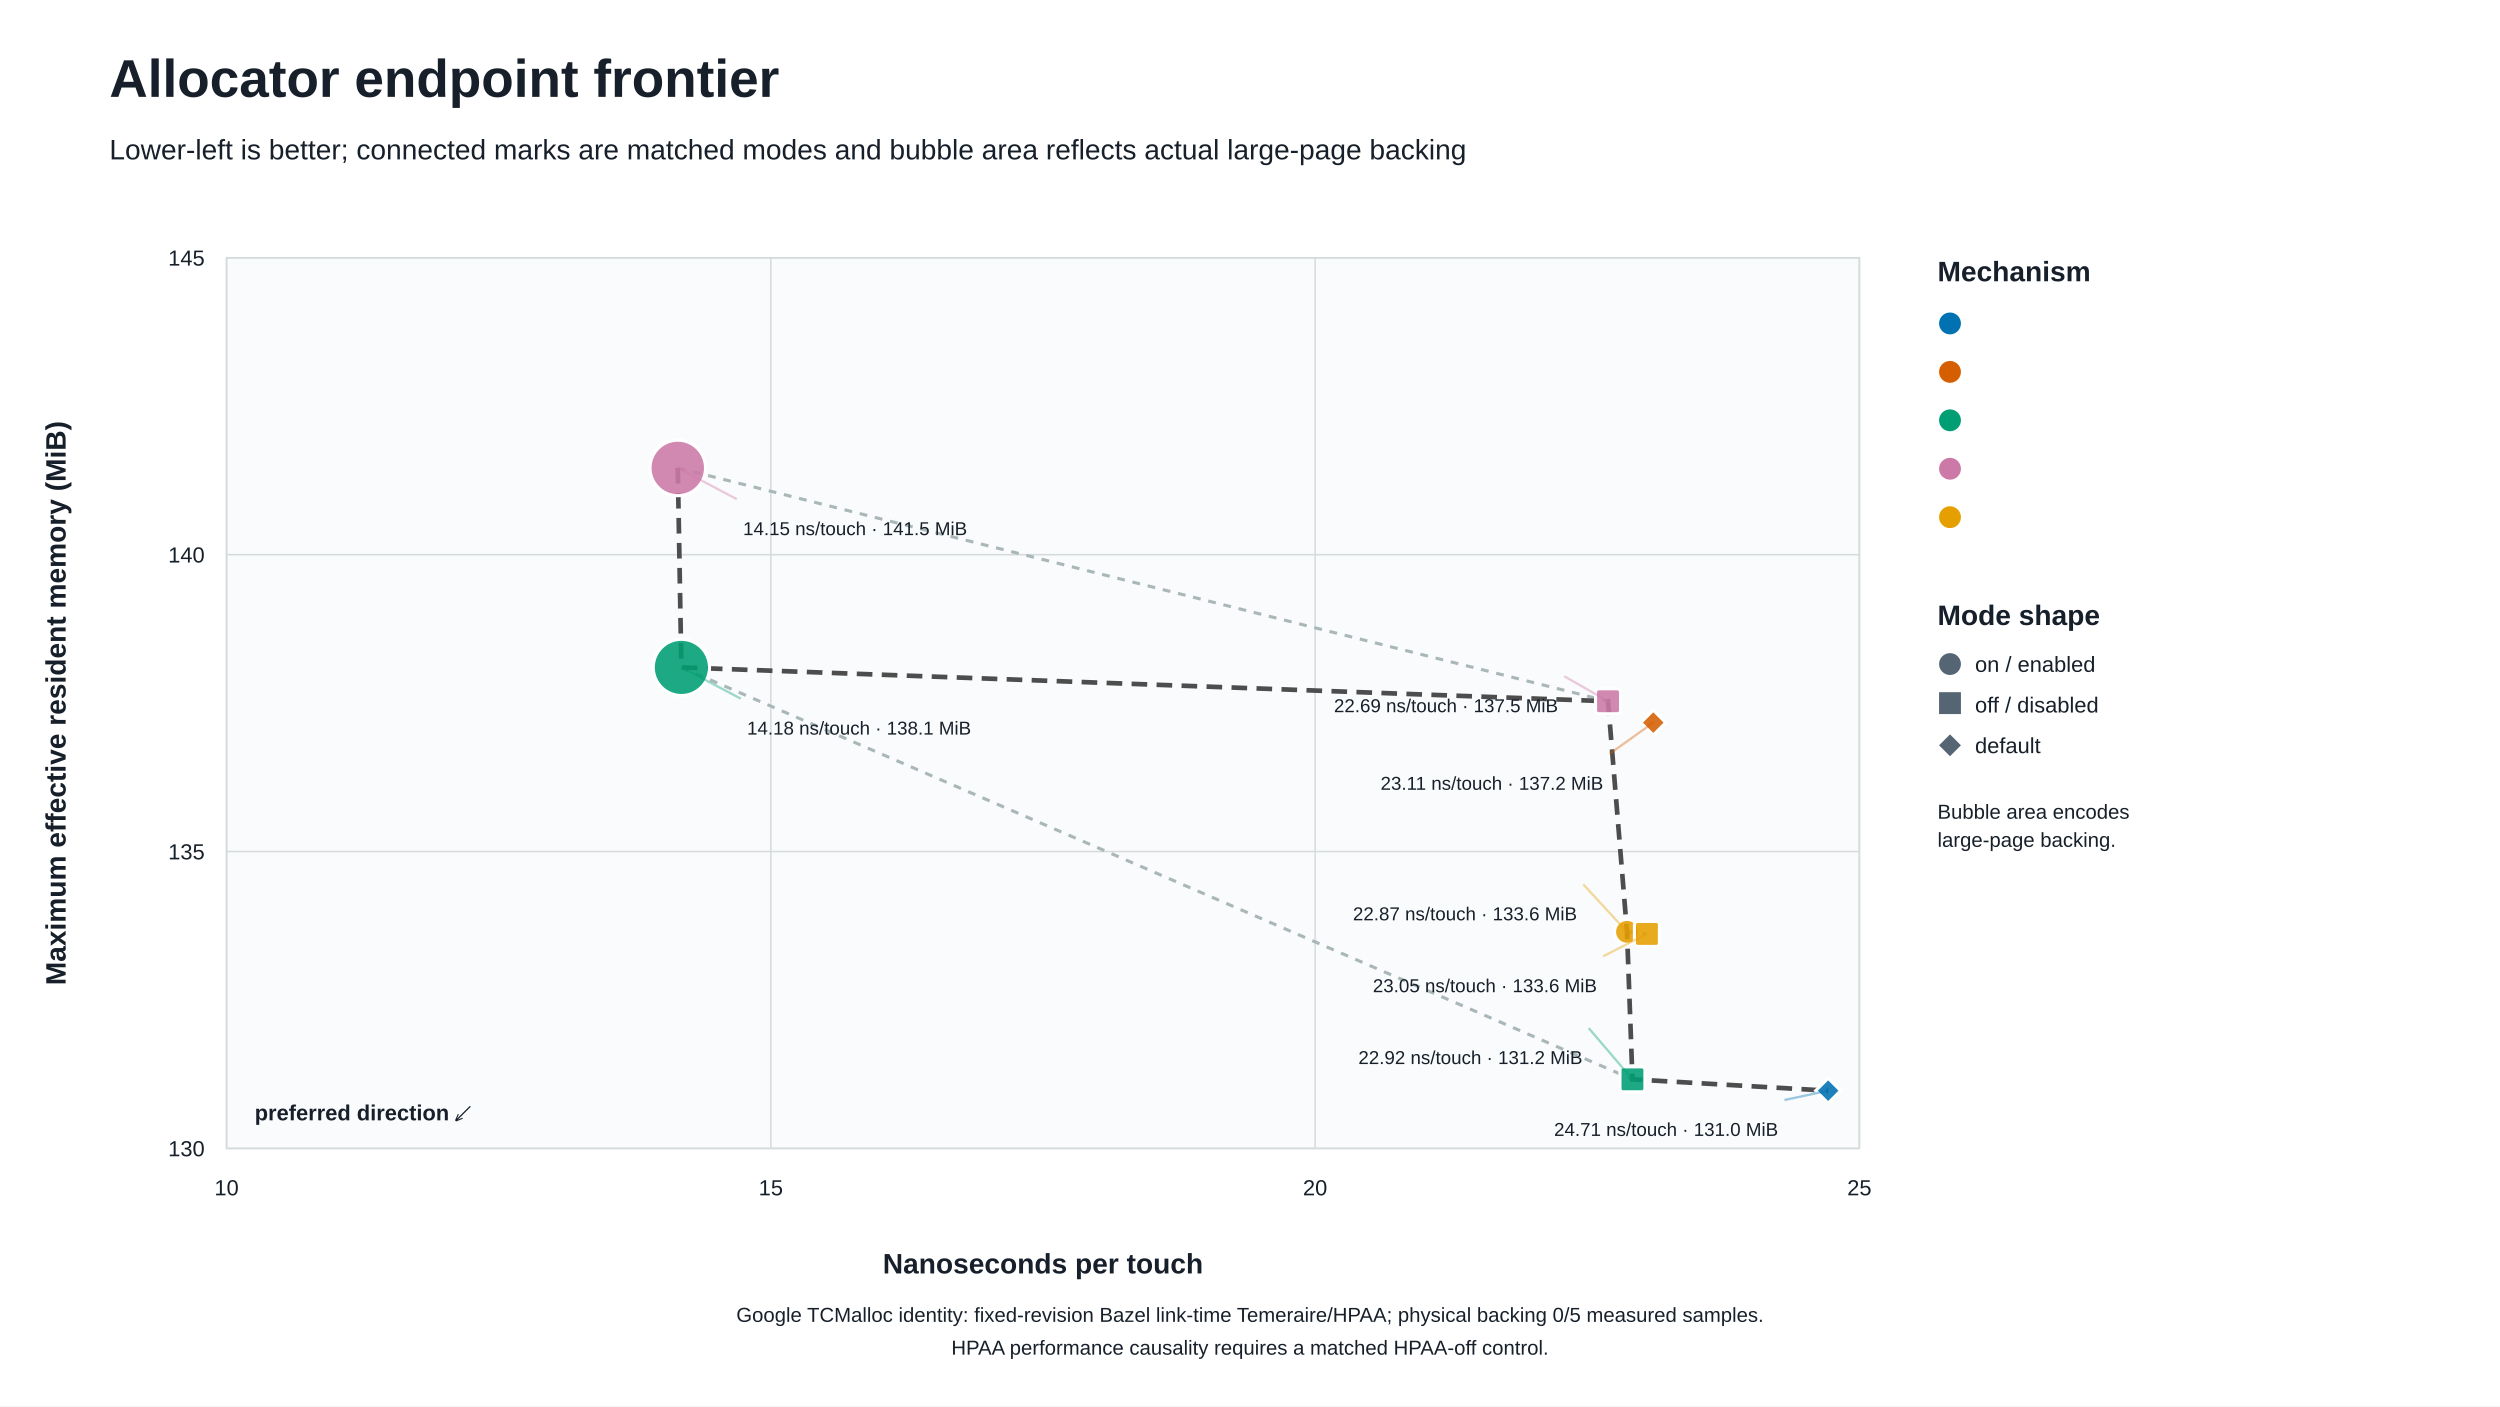
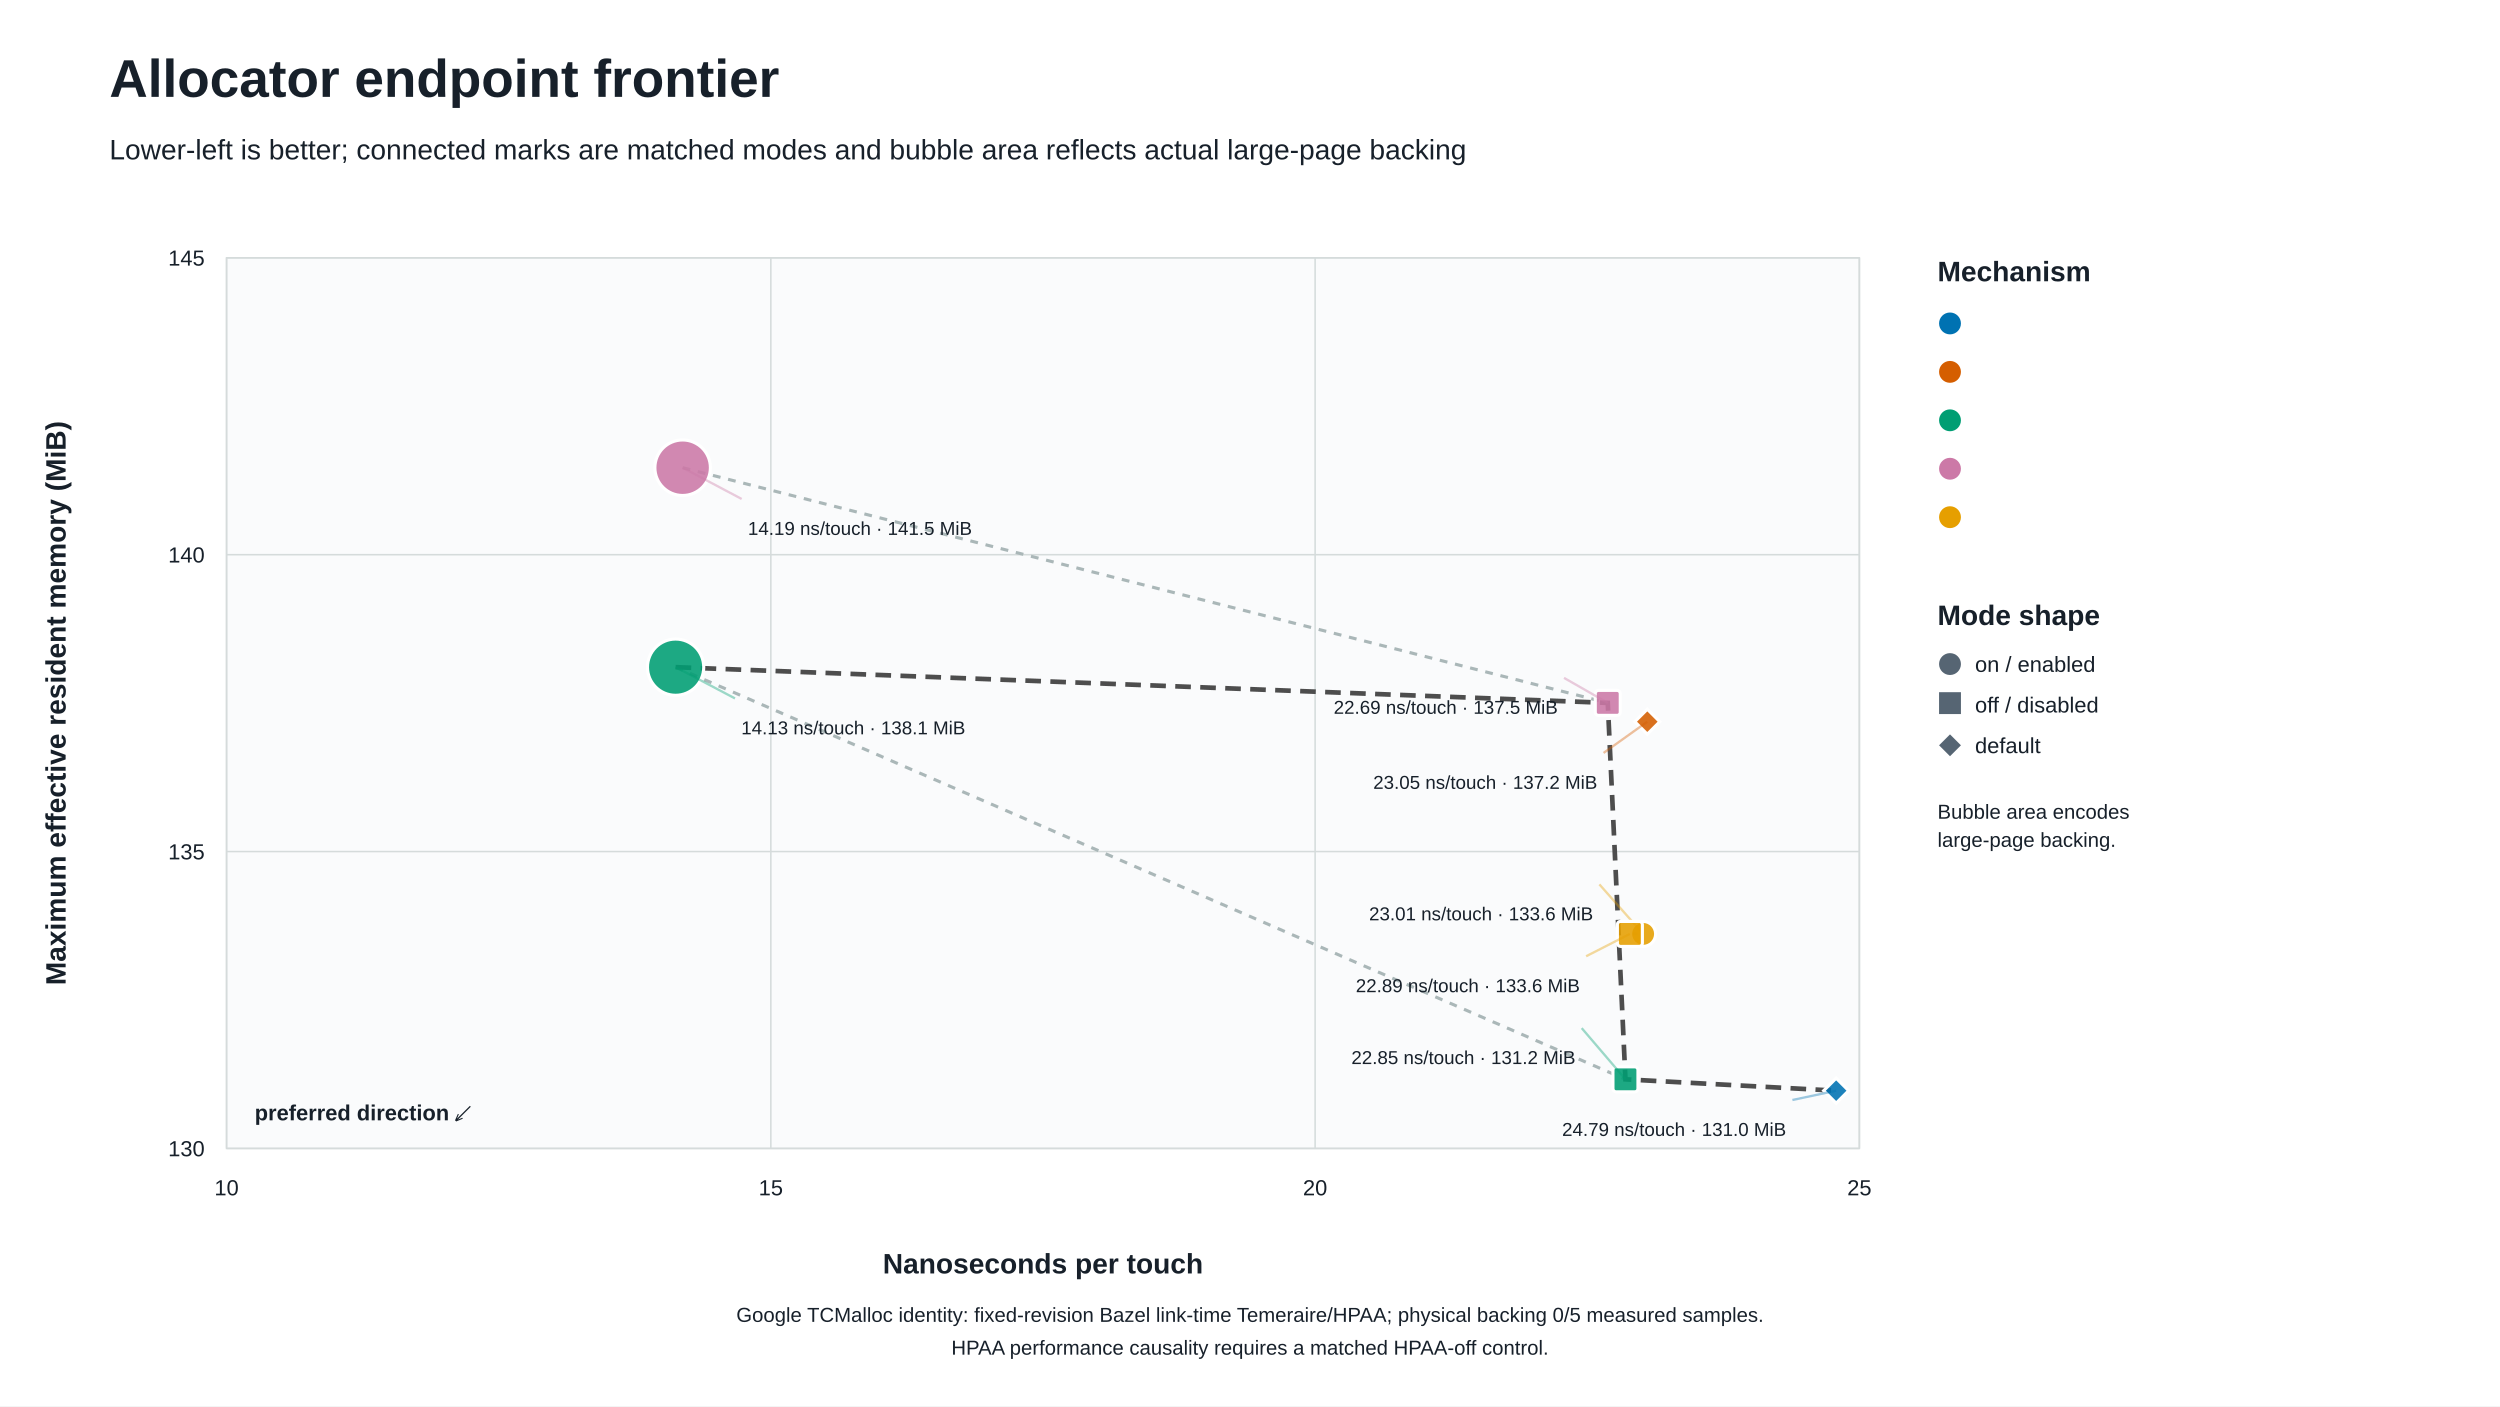
<svg xmlns="http://www.w3.org/2000/svg" width="1600" height="900" viewBox="0 0 1600 900" role="img" aria-labelledby="chart-title chart-description">
  <style>
    text { font-family: Arial, Helvetica, sans-serif; fill: #17202A; }
    .axis { stroke: #566573; stroke-width: 1.5; }
    .grid { stroke: #D5DBDB; stroke-width: 1; }
    .small { font-size: 15px; }
    .label { font-size: 17px; font-weight: 600; }
  </style>
  <rect id="background" x="0" y="0" width="1600" height="900" fill="#FFFFFF" />
  <text x="70" y="62" font-size="34" font-weight="700">Allocator endpoint frontier</text>
  <text x="70" y="102" font-size="18" fill="#566573">Lower-left is better; connected marks are matched modes and bubble area reflects actual large-page backing</text>
  <g id="endpoint-plot">
    <rect x="145.0" y="165.0" width="1045.0" height="570.0" fill="#FAFBFC" stroke="#D5DBDB" />
    <line class="grid" x1="145.00" y1="165.0" x2="145.00" y2="735.0" />
    <text x="145.00" y="765.0" font-size="14" text-anchor="middle" fill="#566573">10</text>
    <line class="grid" x1="493.33" y1="165.0" x2="493.33" y2="735.0" />
    <text x="493.33" y="765.0" font-size="14" text-anchor="middle" fill="#566573">15</text>
    <line class="grid" x1="841.67" y1="165.0" x2="841.67" y2="735.0" />
    <text x="841.67" y="765.0" font-size="14" text-anchor="middle" fill="#566573">20</text>
    <line class="grid" x1="1190.00" y1="165.0" x2="1190.00" y2="735.0" />
    <text x="1190.00" y="765.0" font-size="14" text-anchor="middle" fill="#566573">25</text>
    <line class="grid" x1="145.0" y1="735.00" x2="1190.0" y2="735.00" />
    <text x="131.0" y="740.00" font-size="14" text-anchor="end" fill="#566573">130</text>
    <line class="grid" x1="145.0" y1="545.00" x2="1190.0" y2="545.00" />
    <text x="131.0" y="550.00" font-size="14" text-anchor="end" fill="#566573">135</text>
    <line class="grid" x1="145.0" y1="355.00" x2="1190.0" y2="355.00" />
    <text x="131.0" y="360.00" font-size="14" text-anchor="end" fill="#566573">140</text>
    <line class="grid" x1="145.0" y1="165.00" x2="1190.0" y2="165.00" />
    <text x="131.0" y="170.00" font-size="14" text-anchor="end" fill="#566573">145</text>
    <text x="667.5" y="815" font-size="18" font-weight="600" text-anchor="middle">Nanoseconds per touch</text>
    <text x="0" y="0" font-size="18" font-weight="600" text-anchor="middle" transform="translate(42 450.0) rotate(-90)">Maximum effective resident memory (MiB)</text>
    <text x="163.0" y="717.0" font-size="14" font-weight="700" fill="#566573">preferred direction ↙</text>
-     <polyline points="436.09,427.14 1044.77,690.77" fill="none" stroke="#AAB7B8" stroke-width="2" stroke-dasharray="5 5" />
-     <polyline points="433.78,299.48 1029.14,448.81" fill="none" stroke="#AAB7B8" stroke-width="2" stroke-dasharray="5 5" />
-     <polyline points="1041.29,596.36 1054.03,597.70" fill="none" stroke="#AAB7B8" stroke-width="2" stroke-dasharray="5 5" />
-     <polyline id="pareto-frontier" points="433.78,299.48 436.09,427.14 1029.14,448.81 1041.29,596.36 1044.77,690.77 1170.01,698.04" fill="none" stroke="#4D4D4D" stroke-width="3" stroke-dasharray="10 6" />
-     <polygon points="1170.01,690.04 1178.01,698.04 1170.01,706.04 1162.01,698.04" fill="#0072B2" fill-opacity="0.88" stroke="#FFFFFF" stroke-width="2" />
-     <line x1="1170.01" y1="698.04" x2="1142.01" y2="704.00" stroke="#0072B2" stroke-opacity="0.38" stroke-width="1.5" />
-     <text x="1138.01" y="709.00" font-size="14" font-weight="700" text-anchor="end" fill="#0072B2" />
-     <text x="1138.01" y="727.00" font-size="12" text-anchor="end" fill="#566573">24.71 ns/touch · 131.0 MiB</text>
-     <polygon points="1058.08,454.47 1066.08,462.47 1058.08,470.47 1050.08,462.47" fill="#D55E00" fill-opacity="0.88" stroke="#FFFFFF" stroke-width="2" />
-     <line x1="1058.08" y1="462.47" x2="1030.08" y2="482.47" stroke="#D55E00" stroke-opacity="0.38" stroke-width="1.5" />
-     <text x="1026.08" y="487.47" font-size="14" font-weight="700" text-anchor="end" fill="#D55E00" />
-     <text x="1026.08" y="505.47" font-size="12" text-anchor="end" fill="#566573">23.11 ns/touch · 137.2 MiB</text>
-     <rect x="1036.77" y="682.77" width="16.00" height="16.00" rx="2" fill="#009E73" fill-opacity="0.88" stroke="#FFFFFF" stroke-width="2" />
-     <line x1="1044.77" y1="690.77" x2="1016.77" y2="658.00" stroke="#009E73" stroke-opacity="0.38" stroke-width="1.5" />
-     <text x="1012.77" y="663.00" font-size="14" font-weight="700" text-anchor="end" fill="#009E73" />
-     <text x="1012.77" y="681.00" font-size="12" text-anchor="end" fill="#566573">22.92 ns/touch · 131.2 MiB</text>
-     <circle cx="436.09" cy="427.14" r="18.00" fill="#009E73" fill-opacity="0.88" stroke="#FFFFFF" stroke-width="2" />
-     <line x1="436.09" y1="427.14" x2="474.09" y2="447.14" stroke="#009E73" stroke-opacity="0.38" stroke-width="1.5" />
-     <text x="478.09" y="452.14" font-size="14" font-weight="700" text-anchor="start" fill="#009E73" />
-     <text x="478.09" y="470.14" font-size="12" text-anchor="start" fill="#566573">14.18 ns/touch · 138.1 MiB</text>
-     <rect x="1021.14" y="440.81" width="16.00" height="16.00" rx="2" fill="#CC79A7" fill-opacity="0.88" stroke="#FFFFFF" stroke-width="2" />
-     <line x1="1029.14" y1="448.81" x2="1001.14" y2="432.81" stroke="#CC79A7" stroke-opacity="0.38" stroke-width="1.5" />
-     <text x="997.14" y="437.81" font-size="14" font-weight="700" text-anchor="end" fill="#CC79A7" />
-     <text x="997.14" y="455.81" font-size="12" text-anchor="end" fill="#566573">22.69 ns/touch · 137.5 MiB</text>
-     <circle cx="433.78" cy="299.48" r="17.77" fill="#CC79A7" fill-opacity="0.88" stroke="#FFFFFF" stroke-width="2" />
-     <line x1="433.78" y1="299.48" x2="471.55" y2="319.48" stroke="#CC79A7" stroke-opacity="0.38" stroke-width="1.5" />
-     <text x="475.55" y="324.48" font-size="14" font-weight="700" text-anchor="start" fill="#CC79A7" />
-     <text x="475.55" y="342.48" font-size="12" text-anchor="start" fill="#566573">14.15 ns/touch · 141.5 MiB</text>
-     <circle cx="1041.29" cy="596.36" r="8.00" fill="#E69F00" fill-opacity="0.88" stroke="#FFFFFF" stroke-width="2" />
-     <line x1="1041.29" y1="596.36" x2="1013.29" y2="566.00" stroke="#E69F00" stroke-opacity="0.38" stroke-width="1.5" />
-     <text x="1009.29" y="571.00" font-size="14" font-weight="700" text-anchor="end" fill="#E69F00" />
-     <text x="1009.29" y="589.00" font-size="12" text-anchor="end" fill="#566573">22.87 ns/touch · 133.6 MiB</text>
-     <rect x="1046.03" y="589.70" width="16.00" height="16.00" rx="2" fill="#E69F00" fill-opacity="0.88" stroke="#FFFFFF" stroke-width="2" />
-     <line x1="1054.03" y1="597.70" x2="1026.03" y2="612.00" stroke="#E69F00" stroke-opacity="0.38" stroke-width="1.5" />
-     <text x="1022.03" y="617.00" font-size="14" font-weight="700" text-anchor="end" fill="#E69F00" />
-     <text x="1022.03" y="635.00" font-size="12" text-anchor="end" fill="#566573">23.05 ns/touch · 133.6 MiB</text>
+     <polyline points="432.39,426.99 1040.29,690.77" fill="none" stroke="#AAB7B8" stroke-width="2" stroke-dasharray="5 5" />
+     <polyline points="436.89,299.34 1028.97,449.85" fill="none" stroke="#AAB7B8" stroke-width="2" stroke-dasharray="5 5" />
+     <polyline points="1043.12,597.70 1051.61,597.70" fill="none" stroke="#AAB7B8" stroke-width="2" stroke-dasharray="5 5" />
+     <polyline id="pareto-frontier" points="432.39,426.99 1028.97,449.85 1040.29,690.77 1175.14,698.04" fill="none" stroke="#4D4D4D" stroke-width="3" stroke-dasharray="10 6" />
+     <polygon points="1175.14,690.04 1183.14,698.04 1175.14,706.04 1167.14,698.04" fill="#0072B2" fill-opacity="0.88" stroke="#FFFFFF" stroke-width="2" />
+     <line x1="1175.14" y1="698.04" x2="1147.14" y2="704.00" stroke="#0072B2" stroke-opacity="0.38" stroke-width="1.5" />
+     <text x="1143.14" y="709.00" font-size="14" font-weight="700" text-anchor="end" fill="#0072B2" />
+     <text x="1143.14" y="727.00" font-size="12" text-anchor="end" fill="#566573">24.79 ns/touch · 131.0 MiB</text>
+     <polygon points="1054.27,453.88 1062.27,461.88 1054.27,469.88 1046.27,461.88" fill="#D55E00" fill-opacity="0.88" stroke="#FFFFFF" stroke-width="2" />
+     <line x1="1054.27" y1="461.88" x2="1026.27" y2="481.88" stroke="#D55E00" stroke-opacity="0.38" stroke-width="1.5" />
+     <text x="1022.27" y="486.88" font-size="14" font-weight="700" text-anchor="end" fill="#D55E00" />
+     <text x="1022.27" y="504.88" font-size="12" text-anchor="end" fill="#566573">23.05 ns/touch · 137.2 MiB</text>
+     <rect x="1032.29" y="682.77" width="16.00" height="16.00" rx="2" fill="#009E73" fill-opacity="0.88" stroke="#FFFFFF" stroke-width="2" />
+     <line x1="1040.29" y1="690.77" x2="1012.29" y2="658.00" stroke="#009E73" stroke-opacity="0.38" stroke-width="1.5" />
+     <text x="1008.29" y="663.00" font-size="14" font-weight="700" text-anchor="end" fill="#009E73" />
+     <text x="1008.29" y="681.00" font-size="12" text-anchor="end" fill="#566573">22.85 ns/touch · 131.2 MiB</text>
+     <circle cx="432.39" cy="426.99" r="18.00" fill="#009E73" fill-opacity="0.88" stroke="#FFFFFF" stroke-width="2" />
+     <line x1="432.39" y1="426.99" x2="470.39" y2="446.99" stroke="#009E73" stroke-opacity="0.38" stroke-width="1.5" />
+     <text x="474.39" y="451.99" font-size="14" font-weight="700" text-anchor="start" fill="#009E73" />
+     <text x="474.39" y="469.99" font-size="12" text-anchor="start" fill="#566573">14.13 ns/touch · 138.1 MiB</text>
+     <rect x="1020.97" y="441.85" width="16.00" height="16.00" rx="2" fill="#CC79A7" fill-opacity="0.88" stroke="#FFFFFF" stroke-width="2" />
+     <line x1="1028.97" y1="449.85" x2="1000.97" y2="433.85" stroke="#CC79A7" stroke-opacity="0.38" stroke-width="1.5" />
+     <text x="996.97" y="438.85" font-size="14" font-weight="700" text-anchor="end" fill="#CC79A7" />
+     <text x="996.97" y="456.85" font-size="12" text-anchor="end" fill="#566573">22.69 ns/touch · 137.5 MiB</text>
+     <circle cx="436.89" cy="299.34" r="17.77" fill="#CC79A7" fill-opacity="0.88" stroke="#FFFFFF" stroke-width="2" />
+     <line x1="436.89" y1="299.34" x2="474.66" y2="319.34" stroke="#CC79A7" stroke-opacity="0.38" stroke-width="1.5" />
+     <text x="478.66" y="324.34" font-size="14" font-weight="700" text-anchor="start" fill="#CC79A7" />
+     <text x="478.66" y="342.34" font-size="12" text-anchor="start" fill="#566573">14.19 ns/touch · 141.5 MiB</text>
+     <circle cx="1051.61" cy="597.70" r="8.00" fill="#E69F00" fill-opacity="0.88" stroke="#FFFFFF" stroke-width="2" />
+     <line x1="1051.61" y1="597.70" x2="1023.61" y2="566.00" stroke="#E69F00" stroke-opacity="0.38" stroke-width="1.5" />
+     <text x="1019.61" y="571.00" font-size="14" font-weight="700" text-anchor="end" fill="#E69F00" />
+     <text x="1019.61" y="589.00" font-size="12" text-anchor="end" fill="#566573">23.01 ns/touch · 133.6 MiB</text>
+     <rect x="1035.12" y="589.70" width="16.00" height="16.00" rx="2" fill="#E69F00" fill-opacity="0.88" stroke="#FFFFFF" stroke-width="2" />
+     <line x1="1043.12" y1="597.70" x2="1015.12" y2="612.00" stroke="#E69F00" stroke-opacity="0.38" stroke-width="1.5" />
+     <text x="1011.12" y="617.00" font-size="14" font-weight="700" text-anchor="end" fill="#E69F00" />
+     <text x="1011.12" y="635.00" font-size="12" text-anchor="end" fill="#566573">22.89 ns/touch · 133.6 MiB</text>
  </g>
  <g id="mechanism-legend">
    <text x="1240.0" y="180.0" font-size="18" font-weight="700">Mechanism</text>
    <circle cx="1248.0" cy="207.0" r="7" fill="#0072B2" />
    <text x="1264.0" y="212.0" font-size="14" />
    <circle cx="1248.0" cy="238.0" r="7" fill="#D55E00" />
    <text x="1264.0" y="243.0" font-size="14" />
    <circle cx="1248.0" cy="269.0" r="7" fill="#009E73" />
    <text x="1264.0" y="274.0" font-size="14" />
    <circle cx="1248.0" cy="300.0" r="7" fill="#CC79A7" />
    <text x="1264.0" y="305.0" font-size="14" />
    <circle cx="1248.0" cy="331.0" r="7" fill="#E69F00" />
    <text x="1264.0" y="336.0" font-size="14" />
    <text x="1240.0" y="400.0" font-size="18" font-weight="700">Mode shape</text>
    <circle cx="1248.0" cy="425.0" r="7" fill="#566573" />
    <text x="1264.0" y="430.0" font-size="14">on / enabled</text>
    <rect x="1241.0" y="443.0" width="14" height="14" fill="#566573" />
    <text x="1264.0" y="456.0" font-size="14">off / disabled</text>
    <polygon points="1248.0,470.0 1255.0,477.0 1248.0,484.0 1241.0,477.0" fill="#566573" />
    <text x="1264.0" y="482.0" font-size="14">default</text>
    <text x="1240.0" y="524.0" font-size="13" fill="#566573">Bubble area encodes</text>
    <text x="1240.0" y="542.0" font-size="13" fill="#566573">large-page backing.</text>
  </g>
  <text x="800" y="846.0" font-size="13" text-anchor="middle" fill="#566573">Google TCMalloc identity: fixed-revision Bazel link-time Temeraire/HPAA; physical backing 0/5 measured samples.</text>
  <text x="800" y="867.0" font-size="13" text-anchor="middle" fill="#566573">HPAA performance causality requires a matched HPAA-off control.</text>
</svg>
